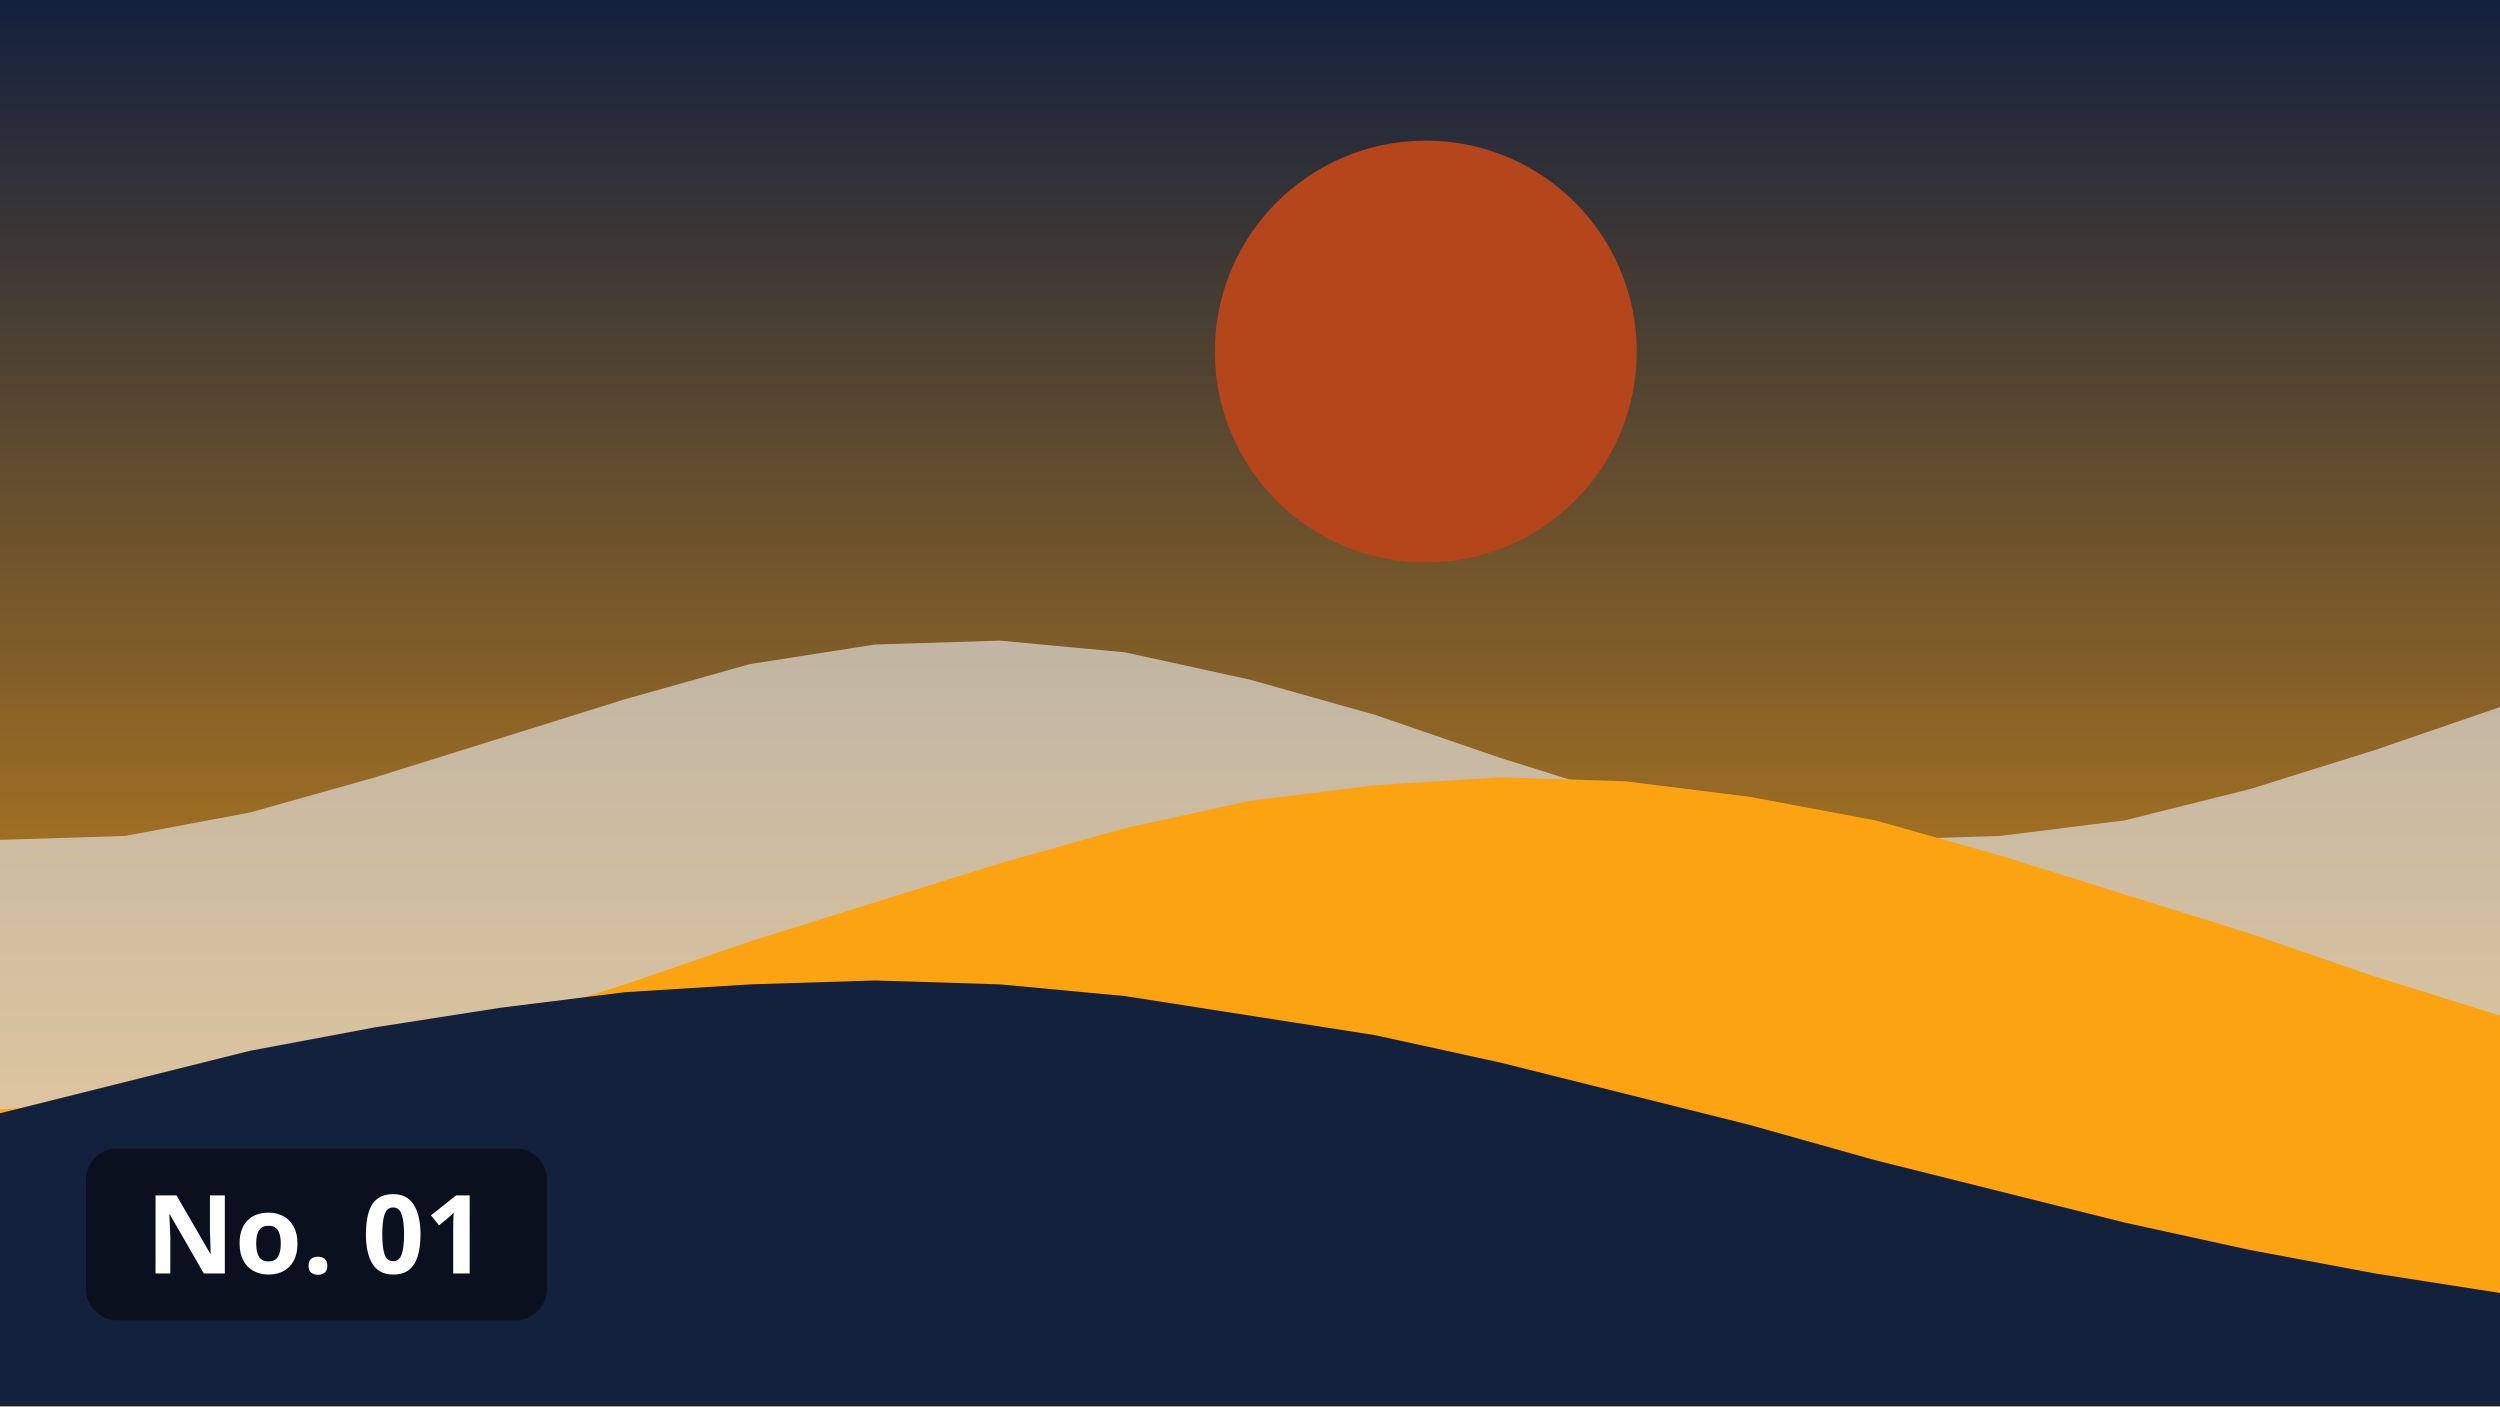
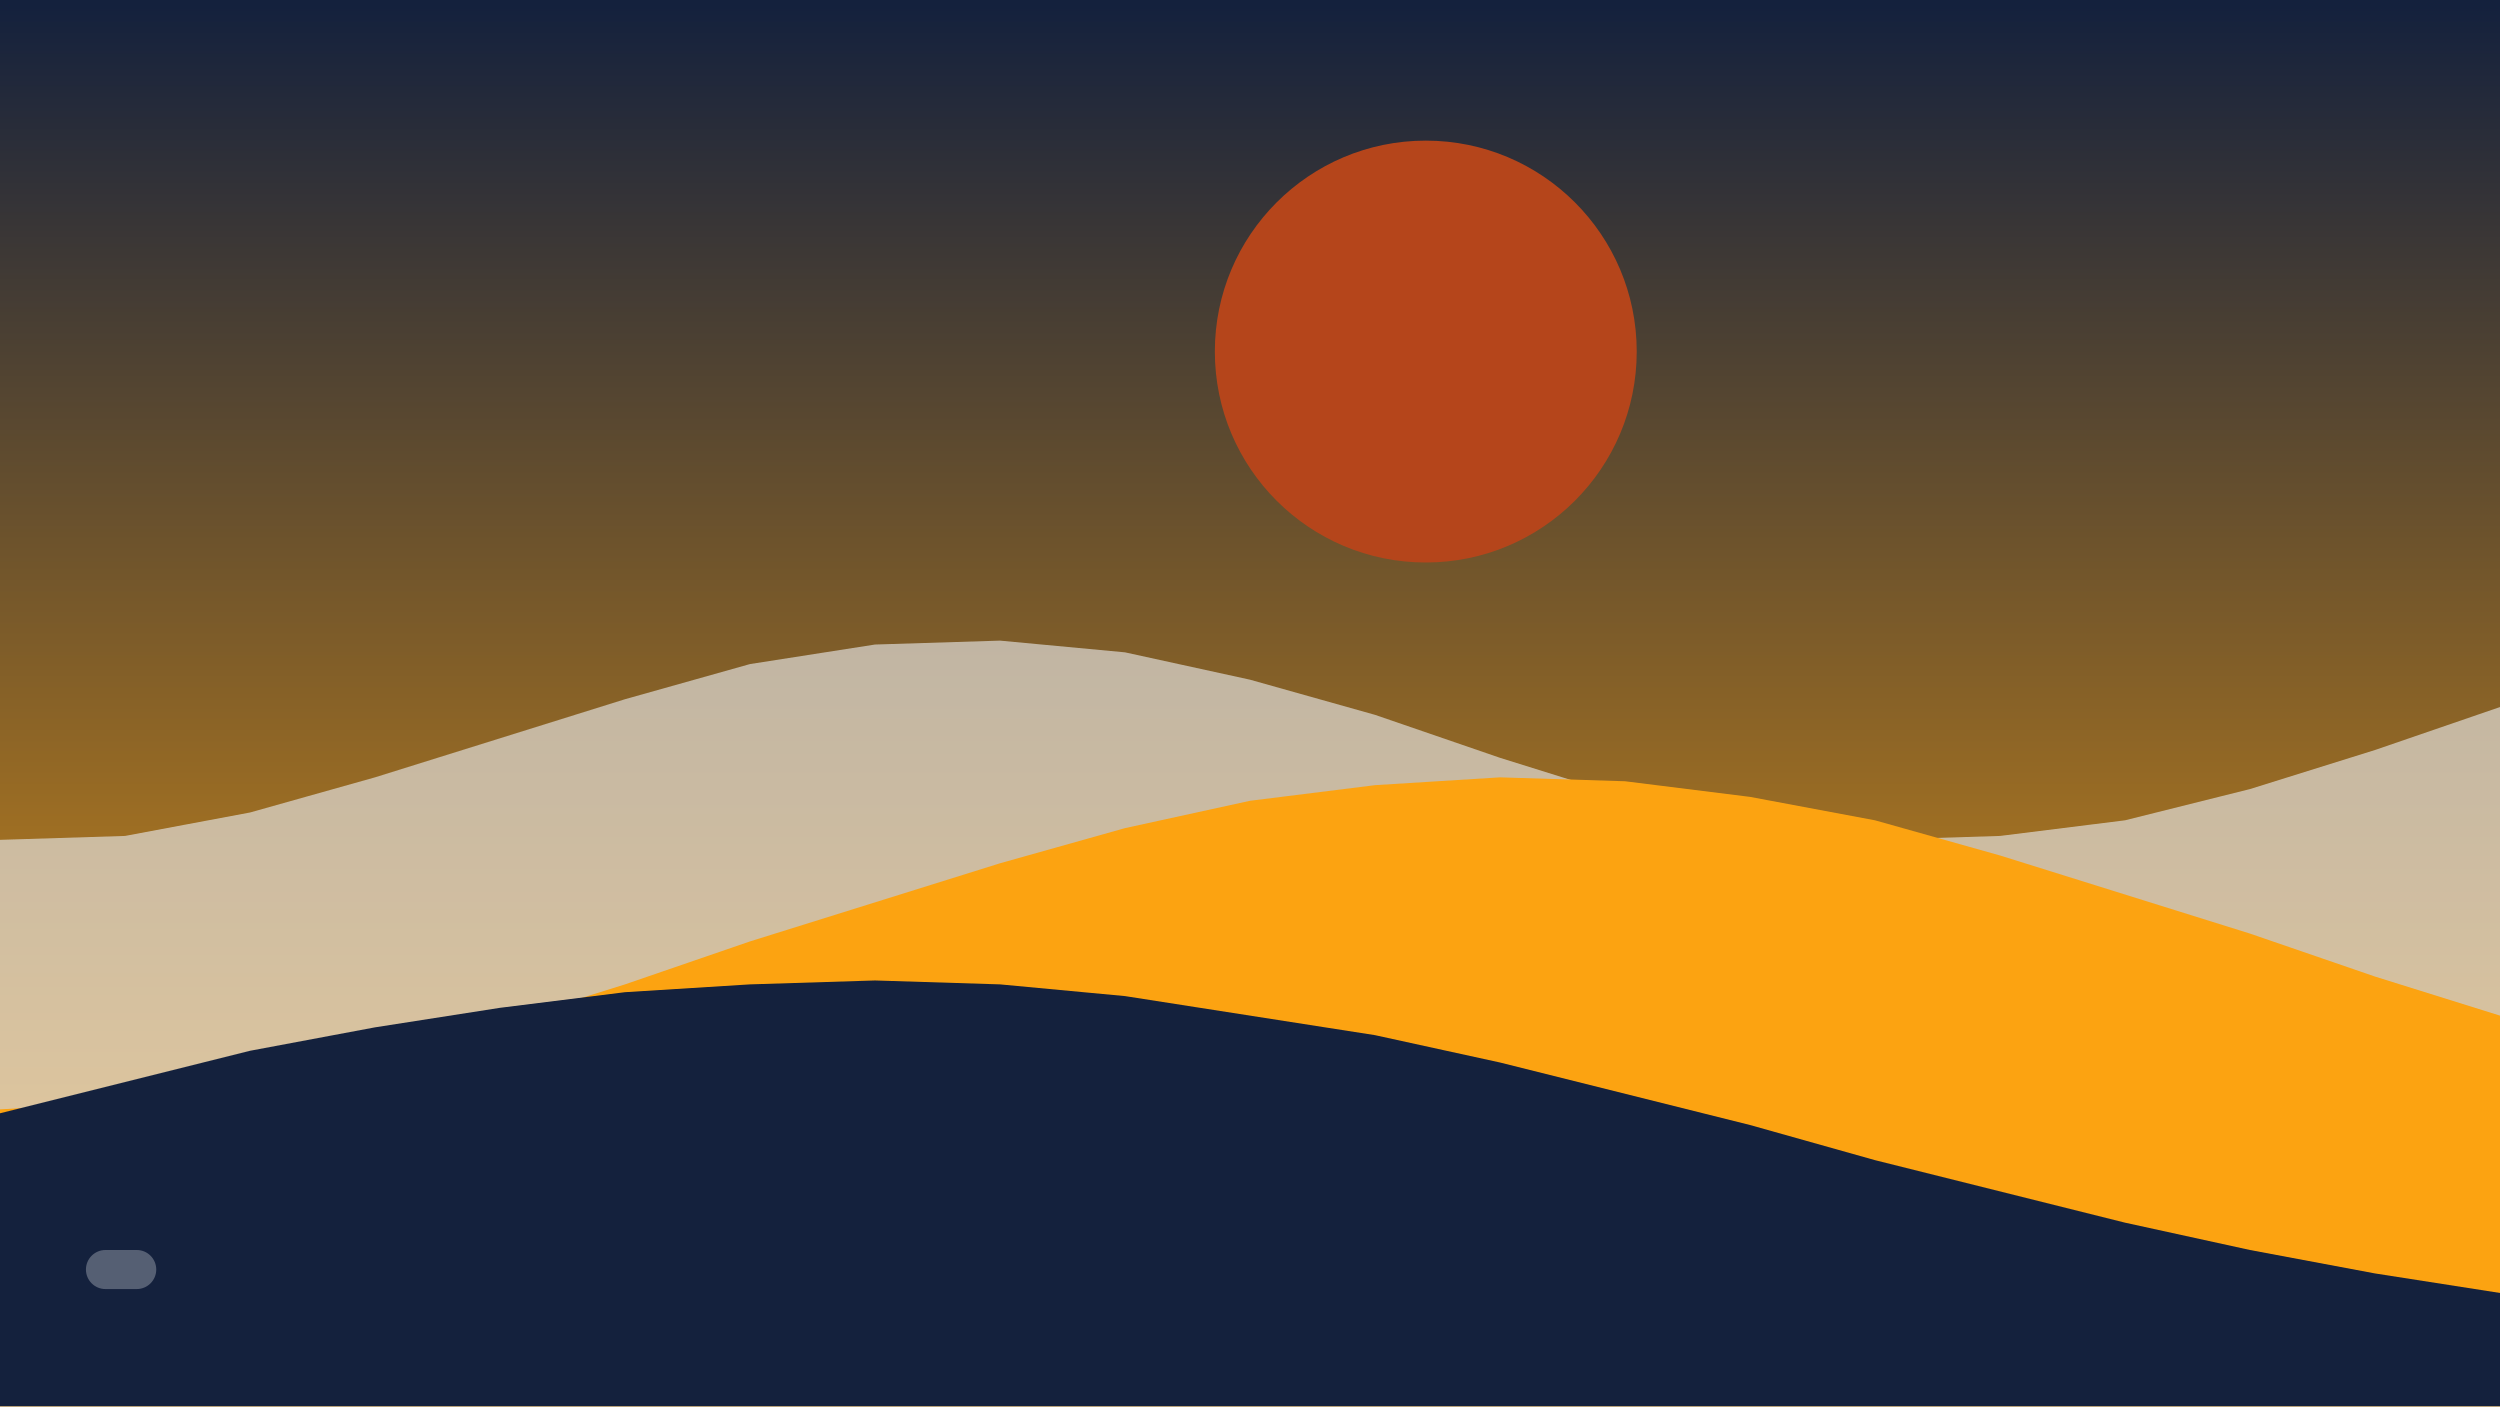
<svg xmlns="http://www.w3.org/2000/svg" width="640" height="360" viewBox="0 0 640 360">
  <defs>
    <linearGradient id="s" x1="0" y1="0" x2="0" y2="1">
      <stop offset="0" stop-color="#14213d" />
      <stop offset="1" stop-color="#fca311" />
    </linearGradient>
  </defs>
  <rect width="640" height="360" fill="url(#s)" />
  <circle cx="365" cy="90" r="54" fill="#b5451b" />
  <path d="M0 360L0 215L32 214L64 208L96 199L128 189L160 179L192 170L224 165L256 164L288 167L320 174L352 183L384 194L416 204L448 211L480 215L512 214L544 210L576 202L608 192L640 181L640 360Z" fill="#e5e5e5" opacity="0.65" />
  <path d="M0 360L0 284L32 282L64 278L96 271L128 262L160 252L192 241L224 231L256 221L288 212L320 205L352 201L384 199L416 200L448 204L480 210L512 219L544 229L576 239L608 250L640 260L640 360Z" fill="#fca311" opacity="1" />
  <path d="M0 360L0 285L32 277L64 269L96 263L128 258L160 254L192 252L224 251L256 252L288 255L320 260L352 265L384 272L416 280L448 288L480 297L512 305L544 313L576 320L608 326L640 331L640 360Z" fill="#14213d" opacity="1" />
-   <g font-family="sans-serif" font-weight="800">
-     <rect x="22" y="294" width="118" height="44" rx="8" fill="#000" opacity="0.5" />
-     <text x="81" y="326" font-size="28" fill="#fff" text-anchor="middle">No. 01</text>
-   </g>
+   <rect x="22" y="320" width="18" height="10" rx="5" fill="#fff" opacity="0.28" />
</svg>
